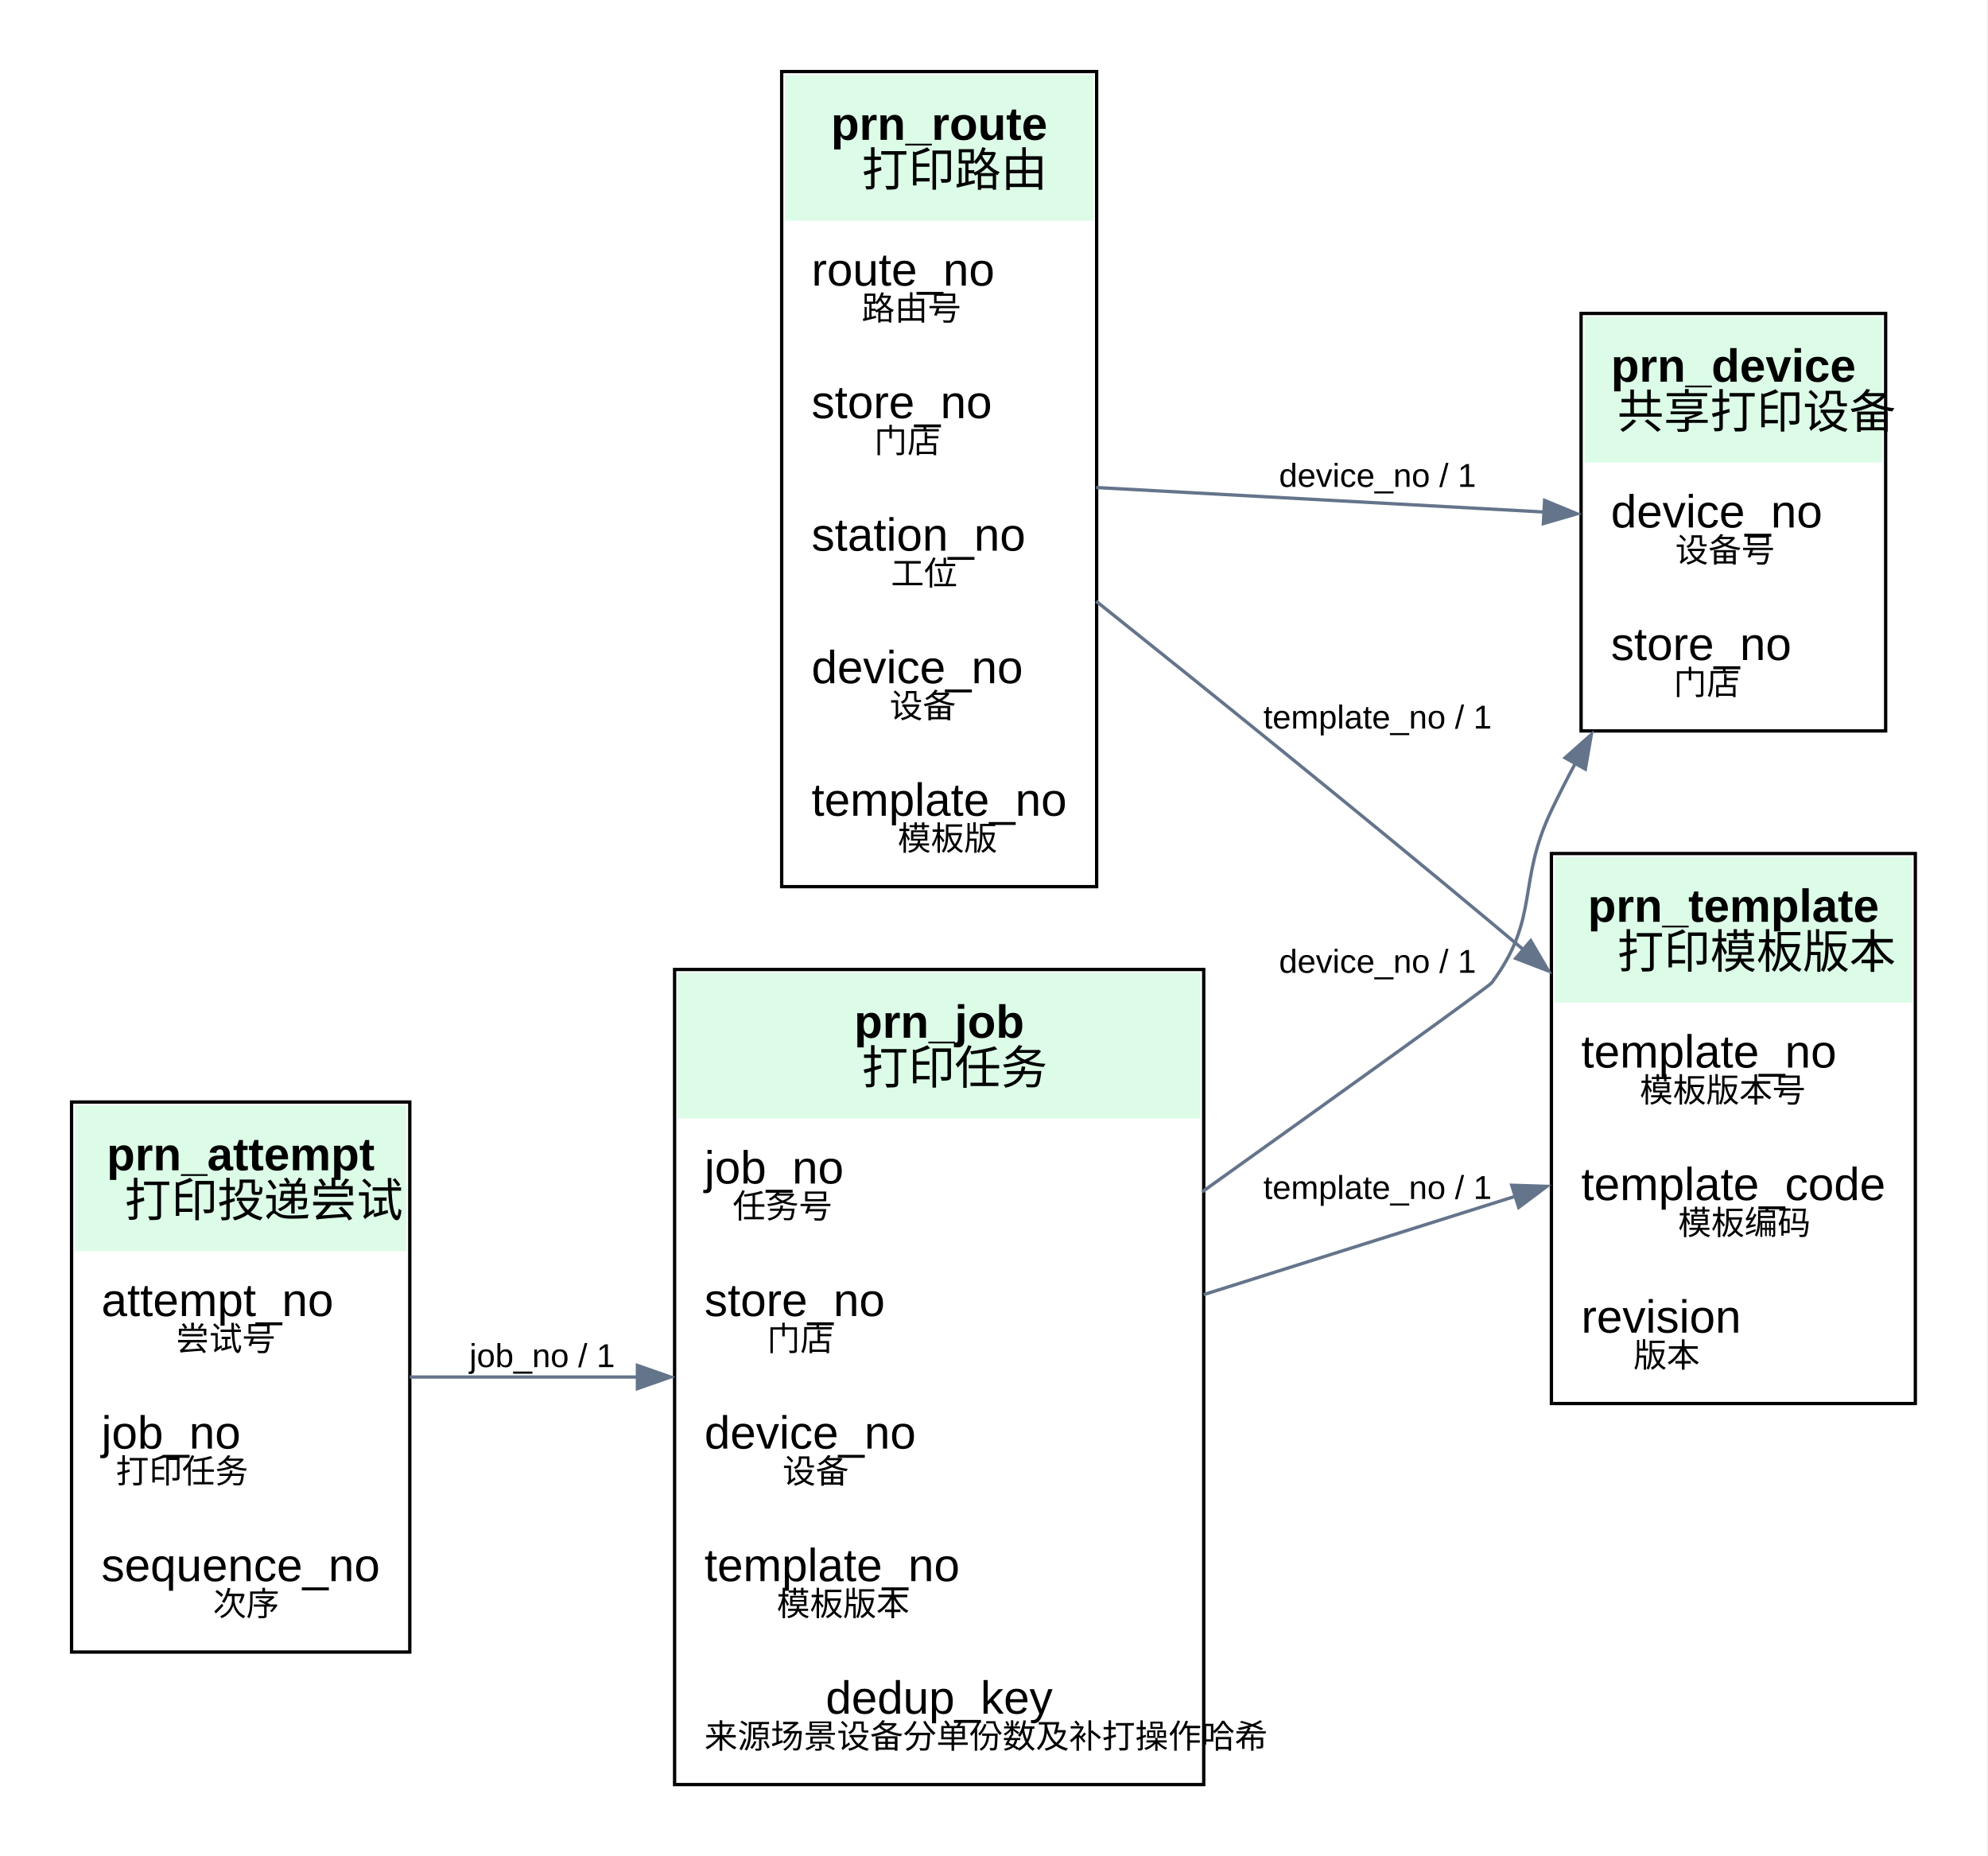
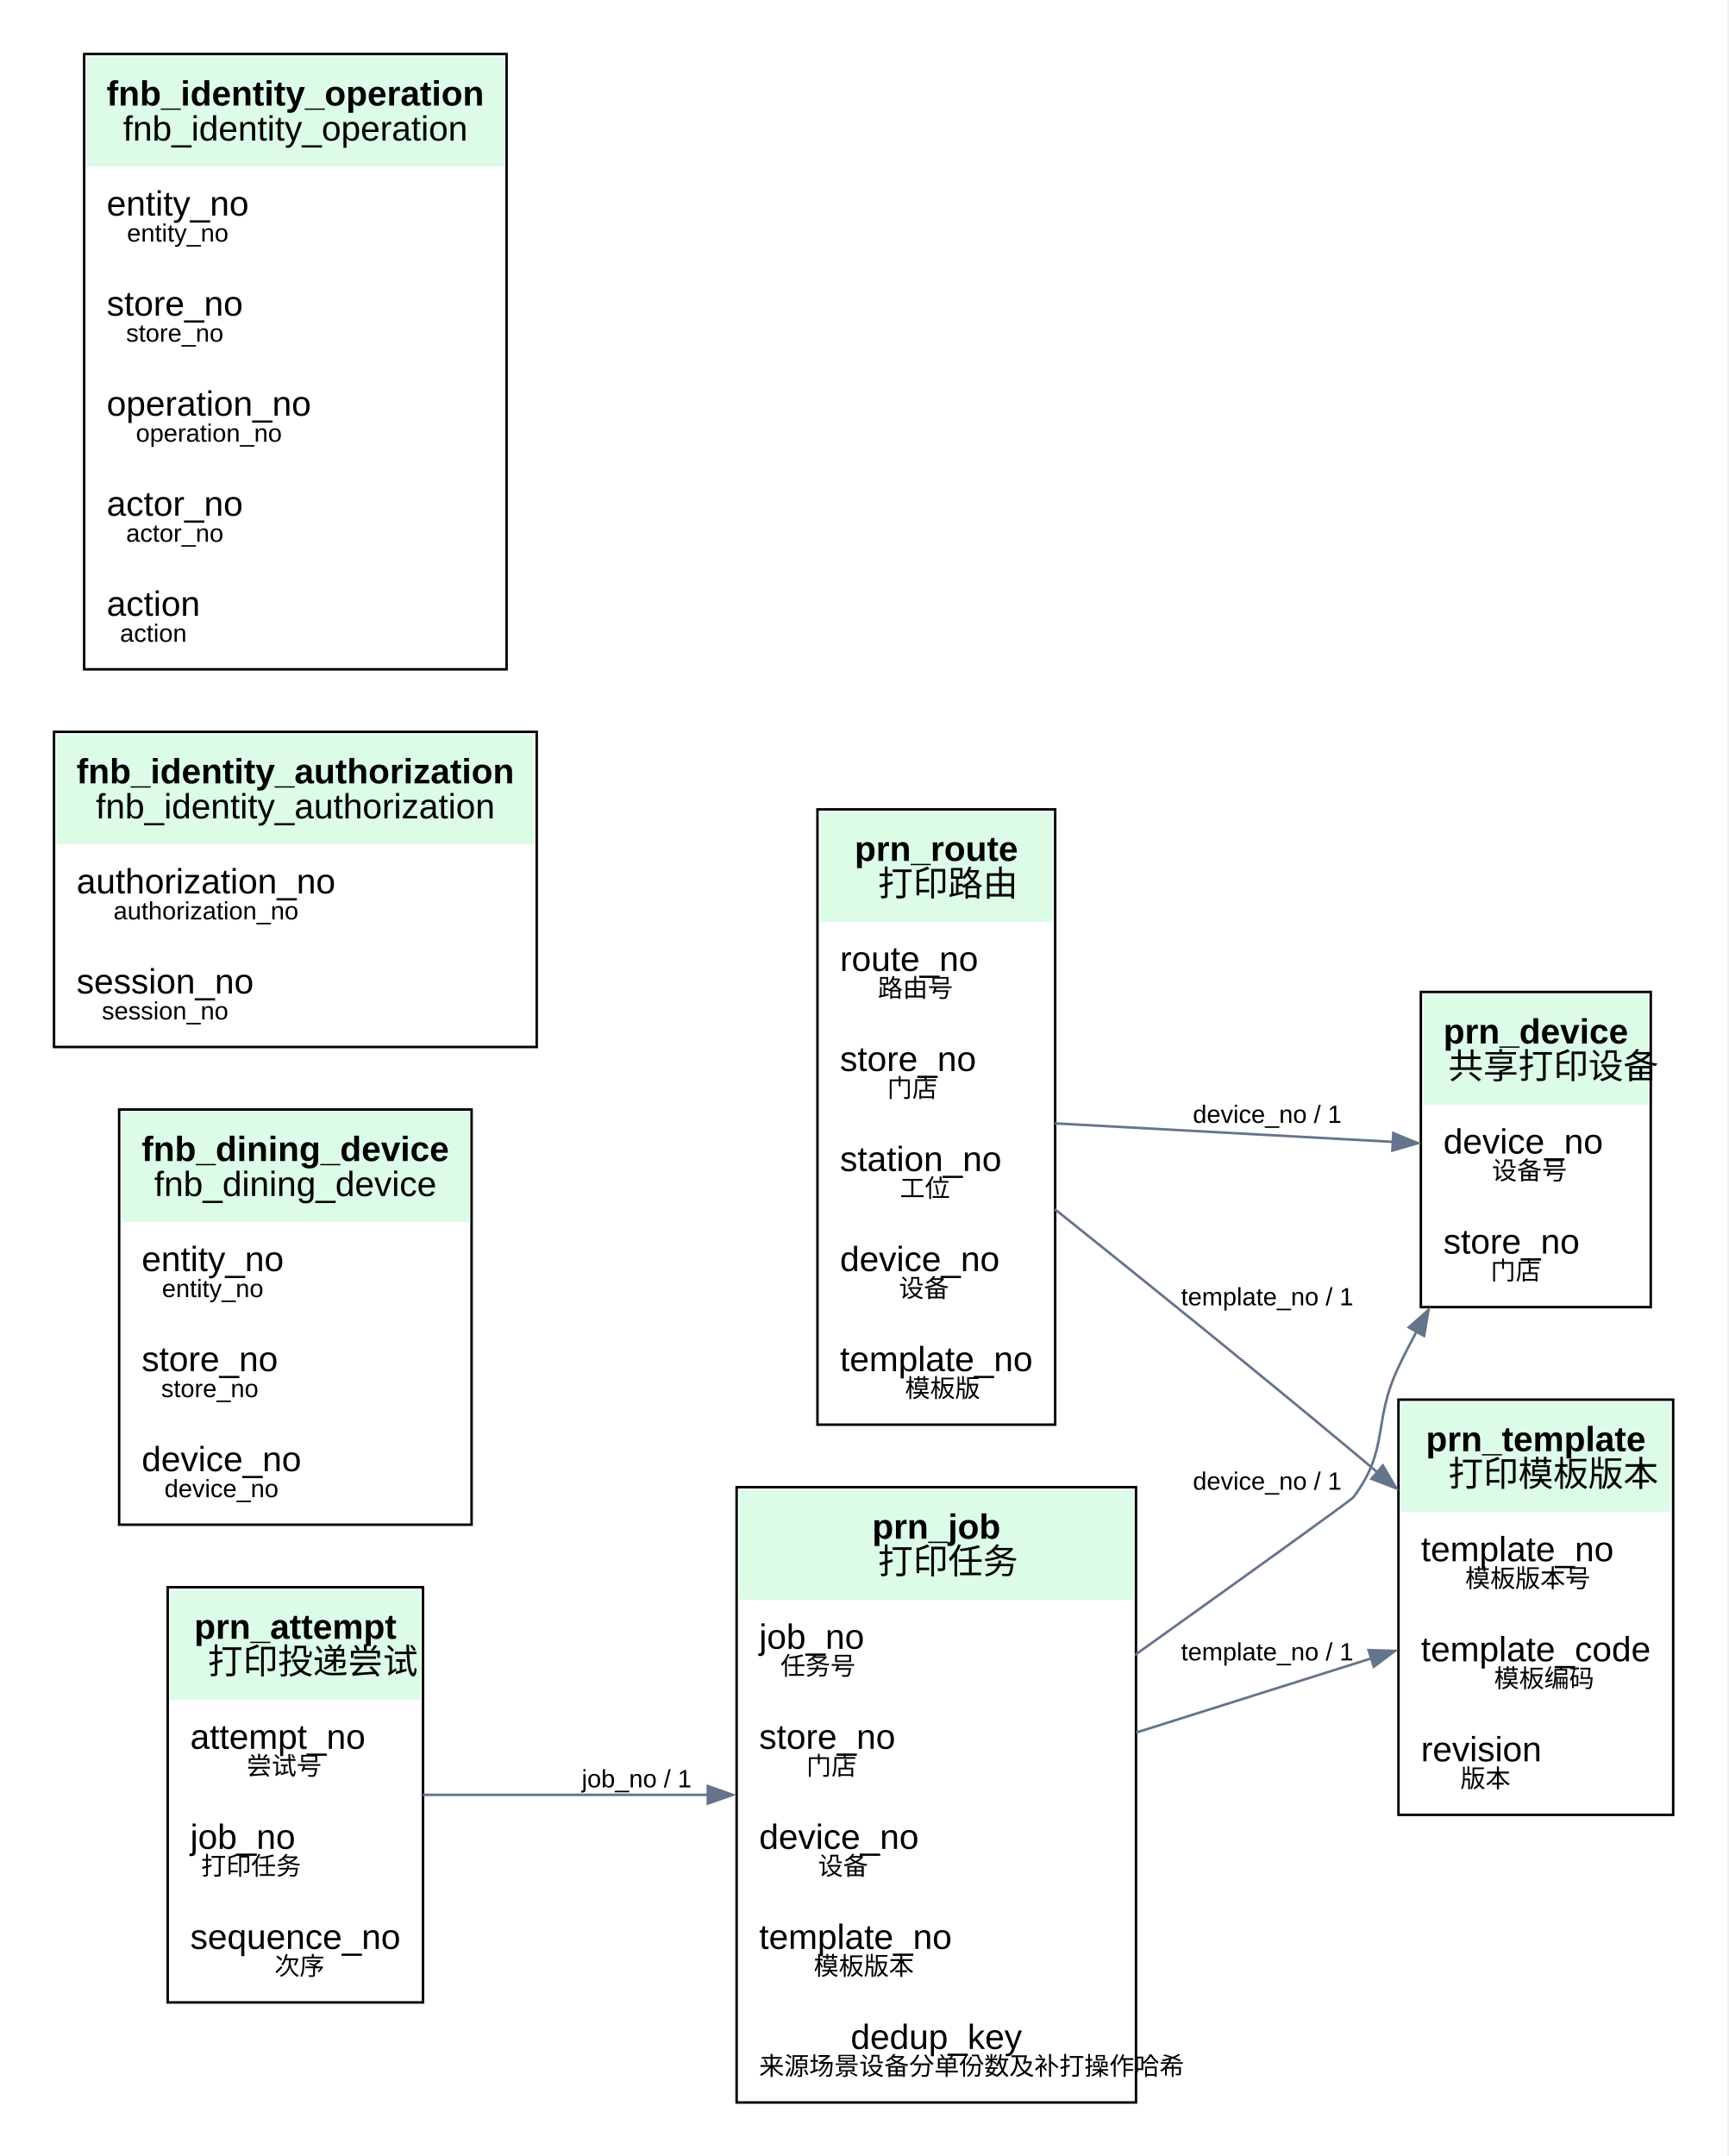
- <svg xmlns="http://www.w3.org/2000/svg" width="600pt" height="560pt" viewBox="0.00 0.00 600.00 560.00">
-   <g id="graph0" class="graph" transform="scale(1 1) rotate(0) translate(21.6 538.6)">
-     <polygon fill="white" stroke="none" points="-21.6,21.6 -21.6,-538.6 578.07,-538.6 578.07,21.6 -21.6,21.6" />
+ <svg xmlns="http://www.w3.org/2000/svg" width="691pt" height="862pt" viewBox="0.00 0.00 691.00 862.00">
+   <g id="graph0" class="graph" transform="scale(1 1) rotate(0) translate(21.6 840.6)">
+     <polygon fill="white" stroke="none" points="-21.6,21.6 -21.6,-840.6 669,-840.6 669,21.6 -21.6,21.6" />
    <g id="node1" class="node">
-       <polygon fill="none" stroke="black" points="455.59,-318 455.59,-444 547.51,-444 547.51,-318 455.59,-318" />
-       <polygon fill="#dcfce7" stroke="none" points="456.59,-399 456.59,-443 546.51,-443 546.51,-399 456.59,-399" />
-       <text xml:space="preserve" text-anchor="start" x="464.59" y="-423.4" font-family="Arial" font-weight="bold" font-size="14.00">prn_device</text>
-       <text xml:space="preserve" text-anchor="start" x="466.54" y="-409.4" font-family="Arial" font-size="14.00">共享打印设备</text>
-       <text xml:space="preserve" text-anchor="start" x="464.59" y="-379.4" font-family="Arial" font-size="14.00">device_no</text>
-       <text xml:space="preserve" text-anchor="start" x="484" y="-369" font-family="Arial" font-size="10.00">设备号</text>
-       <text xml:space="preserve" text-anchor="start" x="464.59" y="-339.4" font-family="Arial" font-size="14.00">store_no</text>
-       <text xml:space="preserve" text-anchor="start" x="483.5" y="-329" font-family="Arial" font-size="10.00">门店</text>
+       <polygon fill="none" stroke="black" points="546.51,-318 546.51,-444 638.44,-444 638.44,-318 546.51,-318" />
+       <polygon fill="#dcfce7" stroke="none" points="547.51,-399 547.51,-443 637.44,-443 637.44,-399 547.51,-399" />
+       <text xml:space="preserve" text-anchor="start" x="555.51" y="-423.4" font-family="Arial" font-weight="bold" font-size="14.00">prn_device</text>
+       <text xml:space="preserve" text-anchor="start" x="557.47" y="-409.4" font-family="Arial" font-size="14.00">共享打印设备</text>
+       <text xml:space="preserve" text-anchor="start" x="555.51" y="-379.4" font-family="Arial" font-size="14.00">device_no</text>
+       <text xml:space="preserve" text-anchor="start" x="574.93" y="-369" font-family="Arial" font-size="10.00">设备号</text>
+       <text xml:space="preserve" text-anchor="start" x="555.51" y="-339.4" font-family="Arial" font-size="14.00">store_no</text>
+       <text xml:space="preserve" text-anchor="start" x="574.42" y="-329" font-family="Arial" font-size="10.00">门店</text>
    </g>
    <g id="node2" class="node">
-       <polygon fill="none" stroke="black" points="446.63,-115 446.63,-281 556.47,-281 556.47,-115 446.63,-115" />
-       <polygon fill="#dcfce7" stroke="none" points="447.63,-236 447.63,-280 555.47,-280 555.47,-236 447.63,-236" />
-       <text xml:space="preserve" text-anchor="start" x="457.6" y="-260.4" font-family="Arial" font-weight="bold" font-size="14.00">prn_template</text>
-       <text xml:space="preserve" text-anchor="start" x="466.54" y="-246.4" font-family="Arial" font-size="14.00">打印模板版本</text>
-       <text xml:space="preserve" text-anchor="start" x="455.63" y="-216.4" font-family="Arial" font-size="14.00">template_no</text>
-       <text xml:space="preserve" text-anchor="start" x="473.32" y="-206" font-family="Arial" font-size="10.00">模板版本号</text>
-       <text xml:space="preserve" text-anchor="start" x="455.63" y="-176.4" font-family="Arial" font-size="14.00">template_code</text>
-       <text xml:space="preserve" text-anchor="start" x="484.88" y="-166" font-family="Arial" font-size="10.00">模板编码</text>
-       <text xml:space="preserve" text-anchor="start" x="455.63" y="-136.4" font-family="Arial" font-size="14.00">revision</text>
-       <text xml:space="preserve" text-anchor="start" x="471.42" y="-126" font-family="Arial" font-size="10.00">版本</text>
+       <polygon fill="none" stroke="black" points="537.56,-115 537.56,-281 647.4,-281 647.4,-115 537.56,-115" />
+       <polygon fill="#dcfce7" stroke="none" points="538.56,-236 538.56,-280 646.4,-280 646.4,-236 538.56,-236" />
+       <text xml:space="preserve" text-anchor="start" x="548.52" y="-260.4" font-family="Arial" font-weight="bold" font-size="14.00">prn_template</text>
+       <text xml:space="preserve" text-anchor="start" x="557.47" y="-246.4" font-family="Arial" font-size="14.00">打印模板版本</text>
+       <text xml:space="preserve" text-anchor="start" x="546.56" y="-216.4" font-family="Arial" font-size="14.00">template_no</text>
+       <text xml:space="preserve" text-anchor="start" x="564.25" y="-206" font-family="Arial" font-size="10.00">模板版本号</text>
+       <text xml:space="preserve" text-anchor="start" x="546.56" y="-176.4" font-family="Arial" font-size="14.00">template_code</text>
+       <text xml:space="preserve" text-anchor="start" x="575.81" y="-166" font-family="Arial" font-size="10.00">模板编码</text>
+       <text xml:space="preserve" text-anchor="start" x="546.56" y="-136.4" font-family="Arial" font-size="14.00">revision</text>
+       <text xml:space="preserve" text-anchor="start" x="562.34" y="-126" font-family="Arial" font-size="10.00">版本</text>
    </g>
    <g id="node3" class="node">
-       <polygon fill="none" stroke="black" points="214.32,-271 214.32,-517 309.38,-517 309.38,-271 214.32,-271" />
-       <polygon fill="#dcfce7" stroke="none" points="215.32,-472 215.32,-516 308.38,-516 308.38,-472 215.32,-472" />
-       <text xml:space="preserve" text-anchor="start" x="229.18" y="-496.4" font-family="Arial" font-weight="bold" font-size="14.00">prn_route</text>
-       <text xml:space="preserve" text-anchor="start" x="238.51" y="-482.4" font-family="Arial" font-size="14.00">打印路由</text>
-       <text xml:space="preserve" text-anchor="start" x="223.32" y="-452.4" font-family="Arial" font-size="14.00">route_no</text>
-       <text xml:space="preserve" text-anchor="start" x="238.45" y="-442" font-family="Arial" font-size="10.00">路由号</text>
-       <text xml:space="preserve" text-anchor="start" x="223.32" y="-412.4" font-family="Arial" font-size="14.00">store_no</text>
-       <text xml:space="preserve" text-anchor="start" x="242.23" y="-402" font-family="Arial" font-size="10.00">门店</text>
-       <text xml:space="preserve" text-anchor="start" x="223.32" y="-372.4" font-family="Arial" font-size="14.00">station_no</text>
-       <text xml:space="preserve" text-anchor="start" x="247.29" y="-362" font-family="Arial" font-size="10.00">工位</text>
-       <text xml:space="preserve" text-anchor="start" x="223.32" y="-332.4" font-family="Arial" font-size="14.00">device_no</text>
-       <text xml:space="preserve" text-anchor="start" x="246.9" y="-322" font-family="Arial" font-size="10.00">设备</text>
-       <text xml:space="preserve" text-anchor="start" x="223.32" y="-292.4" font-family="Arial" font-size="14.00">template_no</text>
-       <text xml:space="preserve" text-anchor="start" x="249.35" y="-282" font-family="Arial" font-size="10.00">模板版</text>
+       <polygon fill="none" stroke="black" points="305.25,-271 305.25,-517 400.3,-517 400.3,-271 305.25,-271" />
+       <polygon fill="#dcfce7" stroke="none" points="306.25,-472 306.25,-516 399.3,-516 399.3,-472 306.25,-472" />
+       <text xml:space="preserve" text-anchor="start" x="320.1" y="-496.4" font-family="Arial" font-weight="bold" font-size="14.00">prn_route</text>
+       <text xml:space="preserve" text-anchor="start" x="329.44" y="-482.4" font-family="Arial" font-size="14.00">打印路由</text>
+       <text xml:space="preserve" text-anchor="start" x="314.25" y="-452.4" font-family="Arial" font-size="14.00">route_no</text>
+       <text xml:space="preserve" text-anchor="start" x="329.38" y="-442" font-family="Arial" font-size="10.00">路由号</text>
+       <text xml:space="preserve" text-anchor="start" x="314.25" y="-412.4" font-family="Arial" font-size="14.00">store_no</text>
+       <text xml:space="preserve" text-anchor="start" x="333.15" y="-402" font-family="Arial" font-size="10.00">门店</text>
+       <text xml:space="preserve" text-anchor="start" x="314.25" y="-372.4" font-family="Arial" font-size="14.00">station_no</text>
+       <text xml:space="preserve" text-anchor="start" x="338.21" y="-362" font-family="Arial" font-size="10.00">工位</text>
+       <text xml:space="preserve" text-anchor="start" x="314.25" y="-332.4" font-family="Arial" font-size="14.00">device_no</text>
+       <text xml:space="preserve" text-anchor="start" x="337.82" y="-322" font-family="Arial" font-size="10.00">设备</text>
+       <text xml:space="preserve" text-anchor="start" x="314.25" y="-292.4" font-family="Arial" font-size="14.00">template_no</text>
+       <text xml:space="preserve" text-anchor="start" x="340.27" y="-282" font-family="Arial" font-size="10.00">模板版</text>
    </g>
    <g id="edge1" class="edge">
-       <path fill="none" stroke="#64748b" d="M309.24,-391.46C347.94,-389.35 403.21,-386.32 444.39,-384.07" />
-       <polygon fill="#64748b" stroke="#64748b" points="444.58,-387.57 454.37,-383.53 444.2,-380.58 444.58,-387.57" />
-       <text xml:space="preserve" text-anchor="middle" x="394.16" y="-391.66" font-family="Arial" font-size="10.00">device_no / 1</text>
+       <path fill="none" stroke="#64748b" d="M400.17,-391.46C438.86,-389.35 494.13,-386.32 535.32,-384.07" />
+       <polygon fill="#64748b" stroke="#64748b" points="535.5,-387.57 545.3,-383.53 535.12,-380.58 535.5,-387.57" />
+       <text xml:space="preserve" text-anchor="middle" x="485.09" y="-391.66" font-family="Arial" font-size="10.00">device_no / 1</text>
    </g>
    <g id="edge2" class="edge">
-       <path fill="none" stroke="#64748b" d="M309.26,-357.13C342.68,-330.43 388.72,-293.32 428.63,-260 431.79,-257.36 435.02,-254.65 438.27,-251.9" />
-       <polygon fill="#64748b" stroke="#64748b" points="440.39,-254.69 445.75,-245.55 435.86,-249.35 440.39,-254.69" />
-       <text xml:space="preserve" text-anchor="middle" x="394.16" y="-318.72" font-family="Arial" font-size="10.00">template_no / 1</text>
+       <path fill="none" stroke="#64748b" d="M400.19,-357.13C433.6,-330.43 479.64,-293.32 519.56,-260 522.72,-257.36 525.94,-254.65 529.2,-251.9" />
+       <polygon fill="#64748b" stroke="#64748b" points="531.32,-254.69 536.68,-245.55 526.79,-249.35 531.32,-254.69" />
+       <text xml:space="preserve" text-anchor="middle" x="485.09" y="-318.72" font-family="Arial" font-size="10.00">template_no / 1</text>
    </g>
    <g id="node4" class="node">
-       <polygon fill="none" stroke="black" points="182,0 182,-246 341.7,-246 341.7,0 182,0" />
-       <polygon fill="#dcfce7" stroke="none" points="183,-201 183,-245 340.7,-245 340.7,-201 183,-201" />
-       <text xml:space="preserve" text-anchor="start" x="236.18" y="-225.4" font-family="Arial" font-weight="bold" font-size="14.00">prn_job</text>
-       <text xml:space="preserve" text-anchor="start" x="238.51" y="-211.4" font-family="Arial" font-size="14.00">打印任务</text>
-       <text xml:space="preserve" text-anchor="start" x="191" y="-181.4" font-family="Arial" font-size="14.00">job_no</text>
-       <text xml:space="preserve" text-anchor="start" x="199.52" y="-171" font-family="Arial" font-size="10.00">任务号</text>
-       <text xml:space="preserve" text-anchor="start" x="191" y="-141.4" font-family="Arial" font-size="14.00">store_no</text>
-       <text xml:space="preserve" text-anchor="start" x="209.91" y="-131" font-family="Arial" font-size="10.00">门店</text>
-       <text xml:space="preserve" text-anchor="start" x="191" y="-101.4" font-family="Arial" font-size="14.00">device_no</text>
-       <text xml:space="preserve" text-anchor="start" x="214.58" y="-91" font-family="Arial" font-size="10.00">设备</text>
-       <text xml:space="preserve" text-anchor="start" x="191" y="-61.4" font-family="Arial" font-size="14.00">template_no</text>
-       <text xml:space="preserve" text-anchor="start" x="212.86" y="-51" font-family="Arial" font-size="10.00">模板版本</text>
-       <text xml:space="preserve" text-anchor="start" x="227.6" y="-21.4" font-family="Arial" font-size="14.00">dedup_key</text>
-       <text xml:space="preserve" text-anchor="start" x="191" y="-11" font-family="Arial" font-size="10.00">来源场景设备分单份数及补打操作哈希</text>
+       <polygon fill="none" stroke="black" points="272.93,0 272.93,-246 432.62,-246 432.62,0 272.93,0" />
+       <polygon fill="#dcfce7" stroke="none" points="273.93,-201 273.93,-245 431.62,-245 431.62,-201 273.93,-201" />
+       <text xml:space="preserve" text-anchor="start" x="327.11" y="-225.4" font-family="Arial" font-weight="bold" font-size="14.00">prn_job</text>
+       <text xml:space="preserve" text-anchor="start" x="329.44" y="-211.4" font-family="Arial" font-size="14.00">打印任务</text>
+       <text xml:space="preserve" text-anchor="start" x="281.93" y="-181.4" font-family="Arial" font-size="14.00">job_no</text>
+       <text xml:space="preserve" text-anchor="start" x="290.44" y="-171" font-family="Arial" font-size="10.00">任务号</text>
+       <text xml:space="preserve" text-anchor="start" x="281.93" y="-141.4" font-family="Arial" font-size="14.00">store_no</text>
+       <text xml:space="preserve" text-anchor="start" x="300.83" y="-131" font-family="Arial" font-size="10.00">门店</text>
+       <text xml:space="preserve" text-anchor="start" x="281.93" y="-101.4" font-family="Arial" font-size="14.00">device_no</text>
+       <text xml:space="preserve" text-anchor="start" x="305.5" y="-91" font-family="Arial" font-size="10.00">设备</text>
+       <text xml:space="preserve" text-anchor="start" x="281.93" y="-61.4" font-family="Arial" font-size="14.00">template_no</text>
+       <text xml:space="preserve" text-anchor="start" x="303.78" y="-51" font-family="Arial" font-size="10.00">模板版本</text>
+       <text xml:space="preserve" text-anchor="start" x="318.52" y="-21.4" font-family="Arial" font-size="14.00">dedup_key</text>
+       <text xml:space="preserve" text-anchor="start" x="281.93" y="-11" font-family="Arial" font-size="10.00">来源场景设备分单份数及补打操作哈希</text>
    </g>
    <g id="edge3" class="edge">
-       <path fill="none" stroke="#64748b" d="M341.24,-178.89C383.71,-209.23 427.76,-240.83 428.63,-242 443.25,-261.61 436.12,-271.92 446.63,-294 448.9,-298.76 451.36,-303.59 453.95,-308.41" />
-       <polygon fill="#64748b" stroke="#64748b" points="450.76,-309.88 458.68,-316.92 456.88,-306.48 450.76,-309.88" />
-       <text xml:space="preserve" text-anchor="middle" x="394.16" y="-245" font-family="Arial" font-size="10.00">device_no / 1</text>
+       <path fill="none" stroke="#64748b" d="M432.17,-178.89C474.63,-209.23 518.68,-240.83 519.56,-242 534.18,-261.61 527.05,-271.92 537.56,-294 539.82,-298.76 542.29,-303.59 544.88,-308.41" />
+       <polygon fill="#64748b" stroke="#64748b" points="541.69,-309.88 549.6,-316.92 547.81,-306.48 541.69,-309.88" />
+       <text xml:space="preserve" text-anchor="middle" x="485.09" y="-245" font-family="Arial" font-size="10.00">device_no / 1</text>
    </g>
    <g id="edge4" class="edge">
-       <path fill="none" stroke="#64748b" d="M341.67,-147.87C372.23,-157.51 406.78,-168.41 435.84,-177.58" />
-       <polygon fill="#64748b" stroke="#64748b" points="434.66,-180.88 445.25,-180.55 436.77,-174.2 434.66,-180.88" />
-       <text xml:space="preserve" text-anchor="middle" x="394.16" y="-176.74" font-family="Arial" font-size="10.00">template_no / 1</text>
+       <path fill="none" stroke="#64748b" d="M432.59,-147.87C463.15,-157.51 497.71,-168.41 526.77,-177.58" />
+       <polygon fill="#64748b" stroke="#64748b" points="525.59,-180.88 536.17,-180.55 527.69,-174.2 525.59,-180.88" />
+       <text xml:space="preserve" text-anchor="middle" x="485.09" y="-176.74" font-family="Arial" font-size="10.00">template_no / 1</text>
    </g>
    <g id="node5" class="node">
-       <polygon fill="none" stroke="black" points="0,-40 0,-206 102.08,-206 102.08,-40 0,-40" />
-       <polygon fill="#dcfce7" stroke="none" points="1,-161 1,-205 101.08,-205 101.08,-161 1,-161" />
-       <text xml:space="preserve" text-anchor="start" x="10.59" y="-185.4" font-family="Arial" font-weight="bold" font-size="14.00">prn_attempt</text>
-       <text xml:space="preserve" text-anchor="start" x="16.03" y="-171.4" font-family="Arial" font-size="14.00">打印投递尝试</text>
-       <text xml:space="preserve" text-anchor="start" x="9" y="-141.4" font-family="Arial" font-size="14.00">attempt_no</text>
-       <text xml:space="preserve" text-anchor="start" x="31.52" y="-131" font-family="Arial" font-size="10.00">尝试号</text>
-       <text xml:space="preserve" text-anchor="start" x="9" y="-101.4" font-family="Arial" font-size="14.00">job_no</text>
-       <text xml:space="preserve" text-anchor="start" x="13.35" y="-91" font-family="Arial" font-size="10.00">打印任务</text>
-       <text xml:space="preserve" text-anchor="start" x="9" y="-61.4" font-family="Arial" font-size="14.00">sequence_no</text>
-       <text xml:space="preserve" text-anchor="start" x="42.7" y="-51" font-family="Arial" font-size="10.00">次序</text>
+       <polygon fill="none" stroke="black" points="45.46,-40 45.46,-206 147.54,-206 147.54,-40 45.46,-40" />
+       <polygon fill="#dcfce7" stroke="none" points="46.46,-161 46.46,-205 146.54,-205 146.54,-161 46.46,-161" />
+       <text xml:space="preserve" text-anchor="start" x="56.05" y="-185.4" font-family="Arial" font-weight="bold" font-size="14.00">prn_attempt</text>
+       <text xml:space="preserve" text-anchor="start" x="61.49" y="-171.4" font-family="Arial" font-size="14.00">打印投递尝试</text>
+       <text xml:space="preserve" text-anchor="start" x="54.46" y="-141.4" font-family="Arial" font-size="14.00">attempt_no</text>
+       <text xml:space="preserve" text-anchor="start" x="76.98" y="-131" font-family="Arial" font-size="10.00">尝试号</text>
+       <text xml:space="preserve" text-anchor="start" x="54.46" y="-101.4" font-family="Arial" font-size="14.00">job_no</text>
+       <text xml:space="preserve" text-anchor="start" x="58.81" y="-91" font-family="Arial" font-size="10.00">打印任务</text>
+       <text xml:space="preserve" text-anchor="start" x="54.46" y="-61.4" font-family="Arial" font-size="14.00">sequence_no</text>
+       <text xml:space="preserve" text-anchor="start" x="88.17" y="-51" font-family="Arial" font-size="10.00">次序</text>
    </g>
    <g id="edge5" class="edge">
-       <path fill="none" stroke="#64748b" d="M102.05,-123C122.69,-123 147.25,-123 170.82,-123" />
-       <polygon fill="#64748b" stroke="#64748b" points="170.78,-126.5 180.78,-123 170.78,-119.5 170.78,-126.5" />
-       <text xml:space="preserve" text-anchor="middle" x="142.04" y="-126" font-family="Arial" font-size="10.00">job_no / 1</text>
+       <path fill="none" stroke="#64748b" d="M147.43,-123C179.95,-123 223.3,-123 261.71,-123" />
+       <polygon fill="#64748b" stroke="#64748b" points="261.41,-126.5 271.41,-123 261.41,-119.5 261.41,-126.5" />
+       <text xml:space="preserve" text-anchor="middle" x="232.96" y="-126" font-family="Arial" font-size="10.00">job_no / 1</text>
+     </g>
+     <g id="node6" class="node">
+       <polygon fill="none" stroke="black" points="26.04,-231 26.04,-397 166.96,-397 166.96,-231 26.04,-231" />
+       <polygon fill="#dcfce7" stroke="none" points="27.04,-352 27.04,-396 165.96,-396 165.96,-352 27.04,-352" />
+       <text xml:space="preserve" text-anchor="start" x="35.04" y="-376.4" font-family="Arial" font-weight="bold" font-size="14.00">fnb_dining_device</text>
+       <text xml:space="preserve" text-anchor="start" x="40.07" y="-362.4" font-family="Arial" font-size="14.00">fnb_dining_device</text>
+       <text xml:space="preserve" text-anchor="start" x="35.04" y="-332.4" font-family="Arial" font-size="14.00">entity_no</text>
+       <text xml:space="preserve" text-anchor="start" x="43.16" y="-322" font-family="Arial" font-size="10.00">entity_no</text>
+       <text xml:space="preserve" text-anchor="start" x="35.04" y="-292.4" font-family="Arial" font-size="14.00">store_no</text>
+       <text xml:space="preserve" text-anchor="start" x="42.83" y="-282" font-family="Arial" font-size="10.00">store_no</text>
+       <text xml:space="preserve" text-anchor="start" x="35.04" y="-252.4" font-family="Arial" font-size="14.00">device_no</text>
+       <text xml:space="preserve" text-anchor="start" x="44.16" y="-242" font-family="Arial" font-size="10.00">device_no</text>
+     </g>
+     <g id="node7" class="node">
+       <polygon fill="none" stroke="black" points="0,-422 0,-548 193,-548 193,-422 0,-422" />
+       <polygon fill="#dcfce7" stroke="none" points="1,-503 1,-547 192,-547 192,-503 1,-503" />
+       <text xml:space="preserve" text-anchor="start" x="9" y="-527.4" font-family="Arial" font-weight="bold" font-size="14.00">fnb_identity_authorization</text>
+       <text xml:space="preserve" text-anchor="start" x="16.72" y="-513.4" font-family="Arial" font-size="14.00">fnb_identity_authorization</text>
+       <text xml:space="preserve" text-anchor="start" x="9" y="-483.4" font-family="Arial" font-size="14.00">authorization_no</text>
+       <text xml:space="preserve" text-anchor="start" x="23.79" y="-473" font-family="Arial" font-size="10.00">authorization_no</text>
+       <text xml:space="preserve" text-anchor="start" x="9" y="-443.4" font-family="Arial" font-size="14.00">session_no</text>
+       <text xml:space="preserve" text-anchor="start" x="19.12" y="-433" font-family="Arial" font-size="10.00">session_no</text>
+     </g>
+     <g id="node8" class="node">
+       <polygon fill="none" stroke="black" points="12.05,-573 12.05,-819 180.95,-819 180.95,-573 12.05,-573" />
+       <polygon fill="#dcfce7" stroke="none" points="13.05,-774 13.05,-818 179.95,-818 179.95,-774 13.05,-774" />
+       <text xml:space="preserve" text-anchor="start" x="21.05" y="-798.4" font-family="Arial" font-weight="bold" font-size="14.00">fnb_identity_operation</text>
+       <text xml:space="preserve" text-anchor="start" x="27.61" y="-784.4" font-family="Arial" font-size="14.00">fnb_identity_operation</text>
+       <text xml:space="preserve" text-anchor="start" x="21.05" y="-754.4" font-family="Arial" font-size="14.00">entity_no</text>
+       <text xml:space="preserve" text-anchor="start" x="29.17" y="-744" font-family="Arial" font-size="10.00">entity_no</text>
+       <text xml:space="preserve" text-anchor="start" x="21.05" y="-714.4" font-family="Arial" font-size="14.00">store_no</text>
+       <text xml:space="preserve" text-anchor="start" x="28.83" y="-704" font-family="Arial" font-size="10.00">store_no</text>
+       <text xml:space="preserve" text-anchor="start" x="21.05" y="-674.4" font-family="Arial" font-size="14.00">operation_no</text>
+       <text xml:space="preserve" text-anchor="start" x="32.73" y="-664" font-family="Arial" font-size="10.00">operation_no</text>
+       <text xml:space="preserve" text-anchor="start" x="21.05" y="-634.4" font-family="Arial" font-size="14.00">actor_no</text>
+       <text xml:space="preserve" text-anchor="start" x="28.83" y="-624" font-family="Arial" font-size="10.00">actor_no</text>
+       <text xml:space="preserve" text-anchor="start" x="21.05" y="-594.4" font-family="Arial" font-size="14.00">action</text>
+       <text xml:space="preserve" text-anchor="start" x="26.39" y="-584" font-family="Arial" font-size="10.00">action</text>
    </g>
  </g>
</svg>
